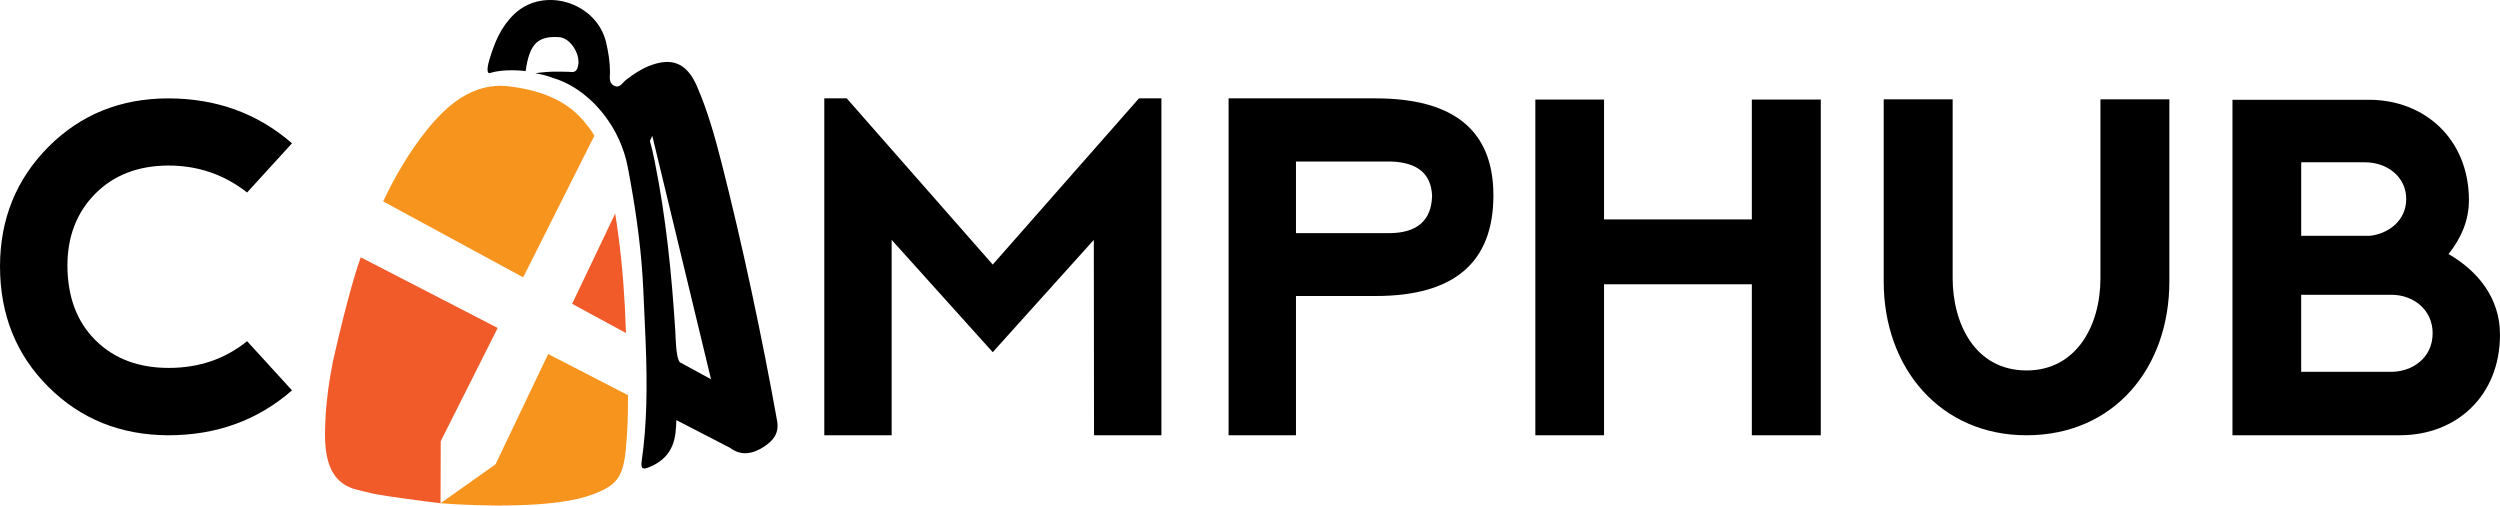
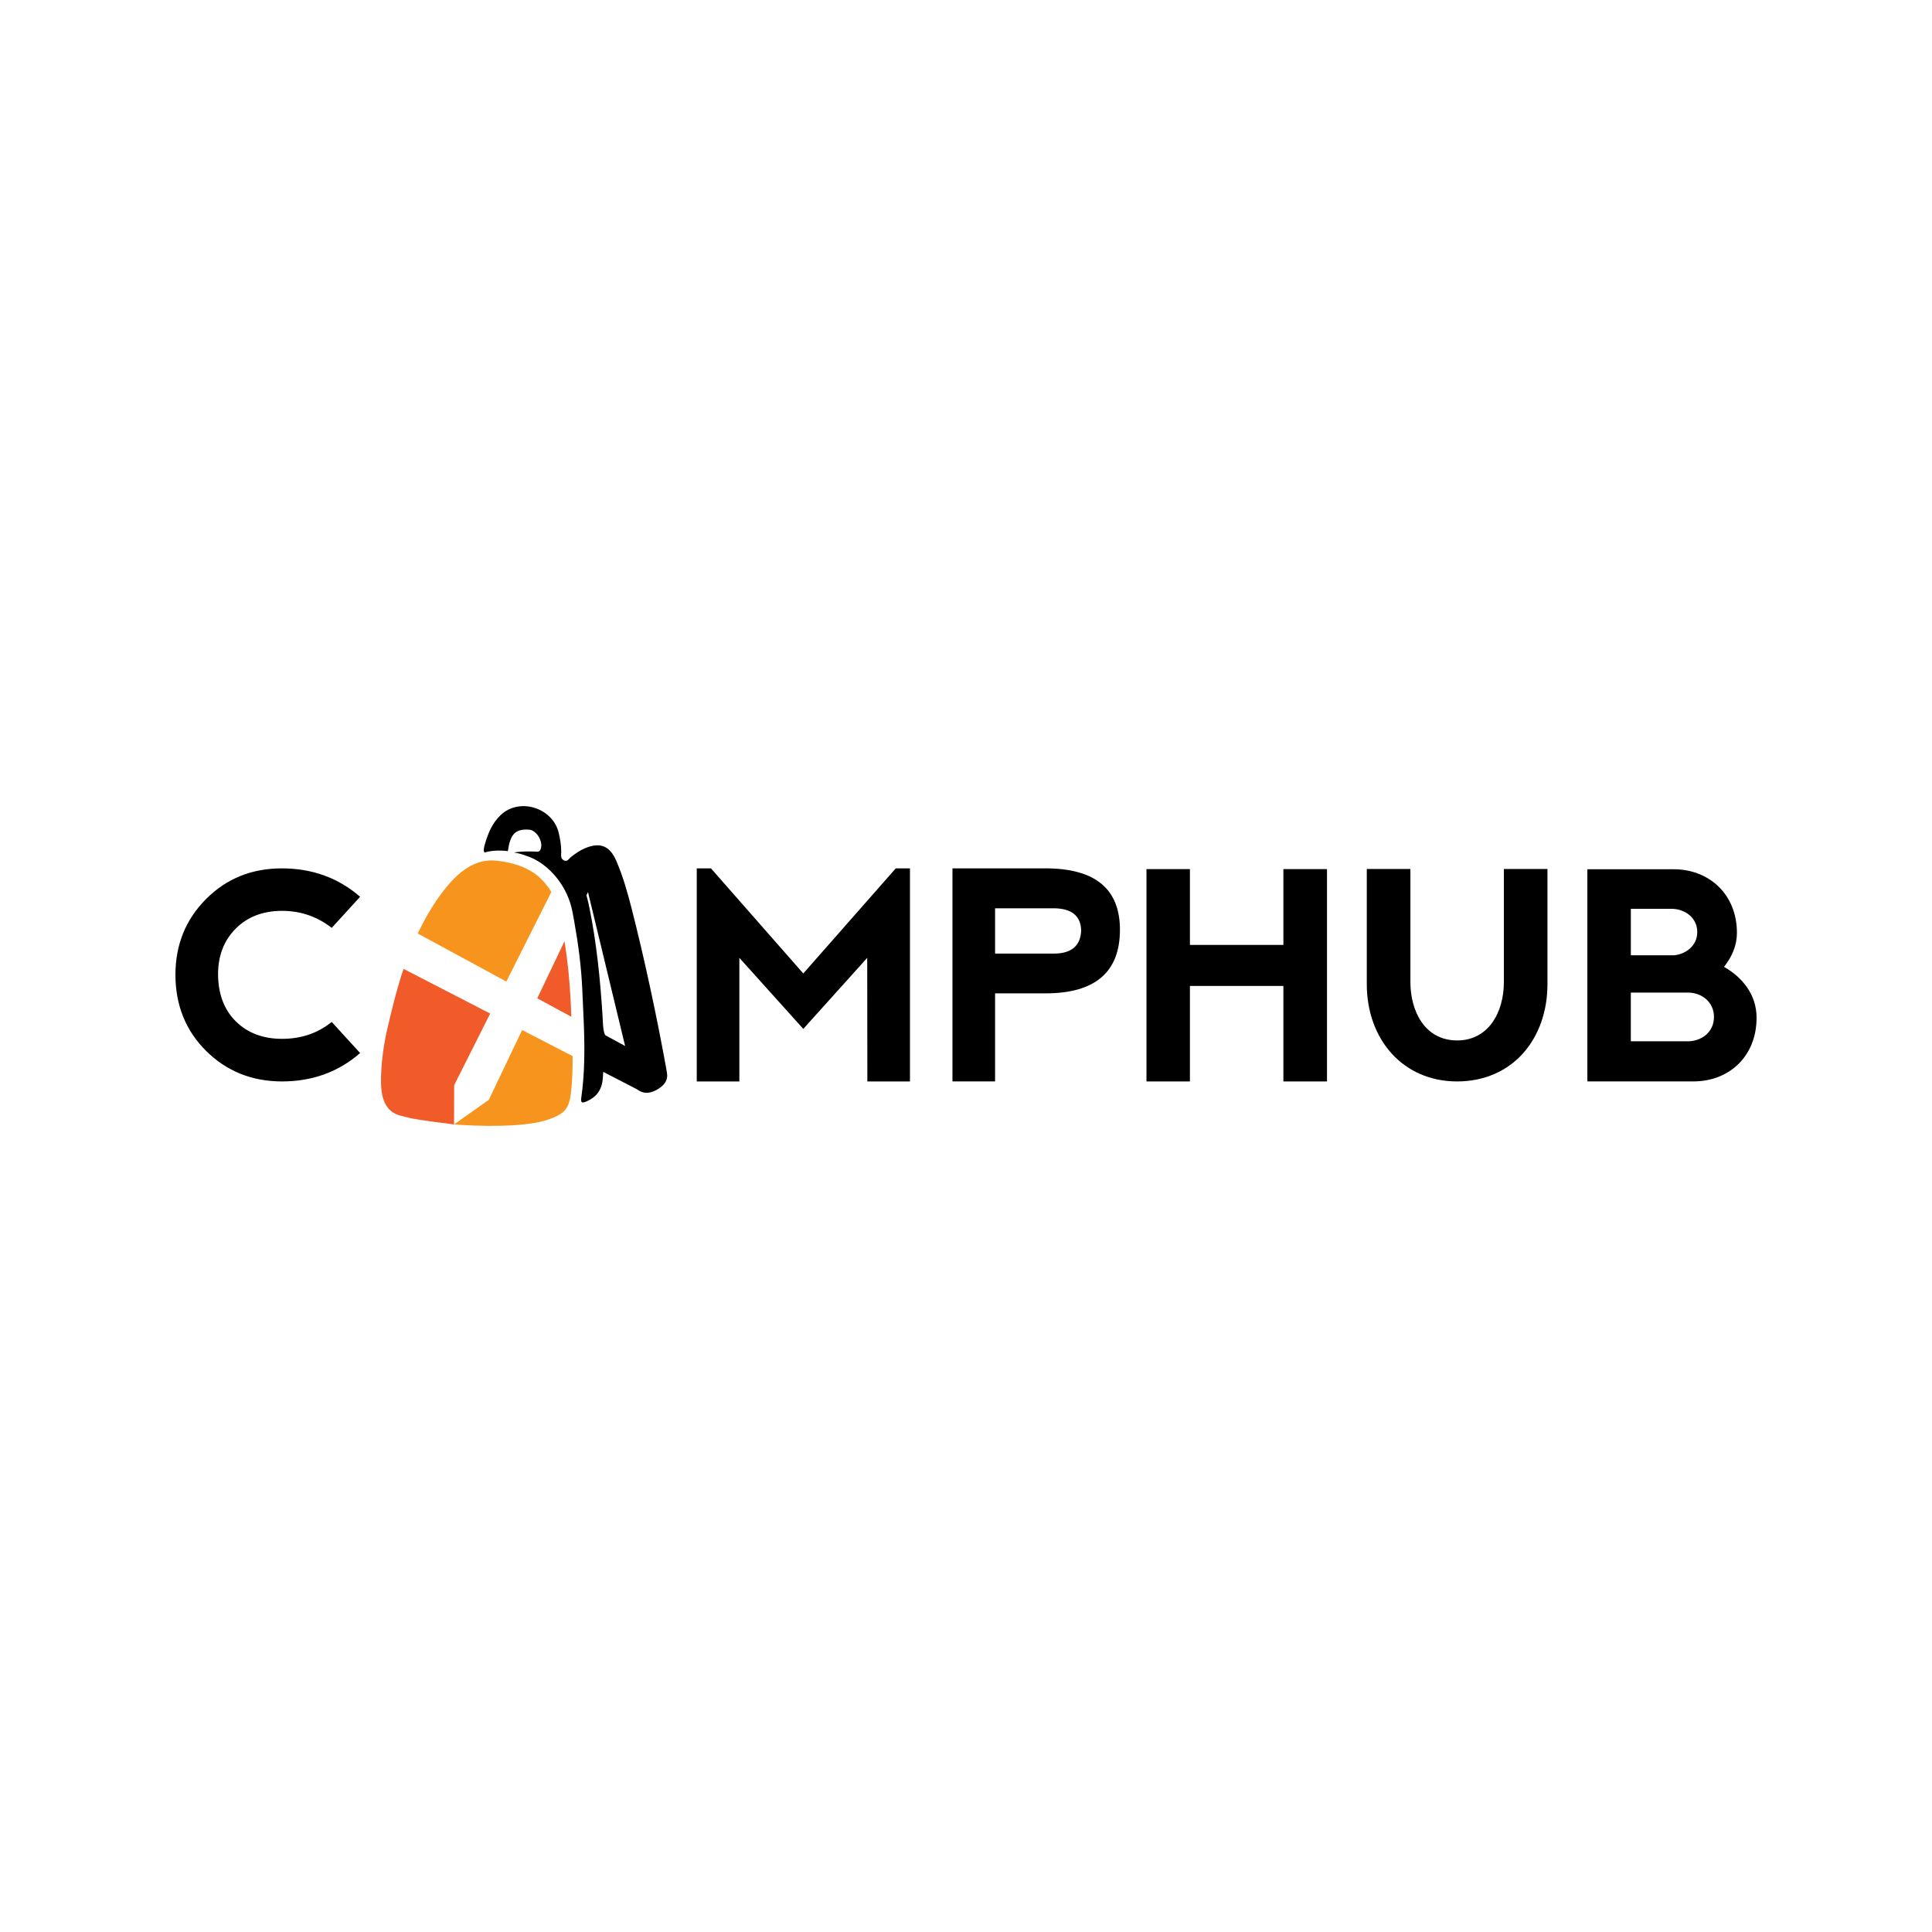
- <svg xmlns="http://www.w3.org/2000/svg" version="1.1" id="Layer_1" x="0px" y="0px" style="enable-background:new 0 0 1000 1000;" xml:space="preserve" viewBox="90.8 417.26 818.4 165.49">
+ <svg xmlns="http://www.w3.org/2000/svg" version="1.1" id="Layer_1" x="0px" y="0px" viewBox="0 0 1000 1000" style="enable-background:new 0 0 1000 1000;" xml:space="preserve">
  <style type="text/css">
	.st0{fill:#F15A29;}
	.st1{fill:#F7941E;}
</style>
  <g>
    <g>
      <g>
        <path d="M106.64,543.91c-10.56-10.52-15.84-23.69-15.84-39.52c0.05-15.49,5.34-28.51,15.88-39.08     c10.54-10.56,23.6-15.84,39.19-15.84c15.74,0,29.24,4.9,40.52,14.7l-14.7,16.1c-7.5-5.88-16.1-8.82-25.81-8.82     c-9.9,0.05-17.88,3.14-23.93,9.26c-6.05,6.13-9.08,13.97-9.08,23.53c0.05,10.25,3.11,18.38,9.19,24.41     c6.08,6.03,14.07,9.05,23.97,9.05c9.9,0,18.46-2.92,25.66-8.75l14.7,16.1c-11.23,9.8-24.73,14.7-40.52,14.7     C130.28,559.7,117.21,554.42,106.64,543.91z" />
        <path d="M360.64,559.75V449.46h7.35l47.79,54.41l47.87-54.41h7.35v110.29h-22.06l-0.07-63.97l-33.09,36.77l-33.09-36.77v63.97     H360.64z" />
        <path d="M492.99,559.75V449.46h48.09c25.73,0,38.6,10.59,38.6,31.76c0,21.96-12.84,32.94-38.53,32.94h-26.1v45.58H492.99z      M515.05,493.58h30.88c8.87-0.15,13.43-4.19,13.68-12.13c-0.25-7.26-4.73-11.03-13.46-11.32h-31.1V493.58z" />
      </g>
      <g>
        <path class="st0" d="M208.9,501.5c-0.23,0.69-0.48,1.37-0.71,2.06c0,0-3.4,9.67-8.38,31.95c-1.21,6.08-2.13,12.23-2.44,18.42     c-0.44,8.65-0.84,20.49,9.62,23.47c0.88,0.25,1.78,0.46,2.67,0.68l3.42,0.8c4.08,0.86,17.77,2.64,21.93,3.12l0.07-20.32     l18.64-37.06L208.9,501.5z" />
        <path class="st1" d="M285.37,461.7c-0.64-1.15-1.44-2.37-2.41-3.47c-5.42-7.26-13.66-11.28-25.62-12.71     c-11.7-1.41-20.44,6.26-27.14,14.72c-5.57,7.04-10.12,14.8-13.97,22.95l45.83,24.86L285.37,461.7z" />
        <path class="st0" d="M292.19,487.17l-14.1,29.55l17.63,9.56l-0.37-8.72C294.81,507.37,293.81,497.23,292.19,487.17z" />
        <path class="st1" d="M235.01,582c12.58,1.01,36.94,1.67,48.98-2.6c8.36-2.97,10.69-5.43,11.65-14.72     c0.62-6.02,0.79-12.04,0.74-18.05l-26.13-13.48l-17.23,36.11L235.01,582z" />
        <path d="M345.19,555.02c-4.83-27-11.42-58.01-18.21-84.57c-2.16-8.47-4.53-16.89-8-24.9c-3.34-7.73-8.31-9.74-15.97-6.59     c-2.67,1.1-5.05,2.74-7.35,4.52c-1.16,0.9-2.03,2.87-3.95,1.77c-1.73-0.99-1.22-2.88-1.22-4.43c-0.01-3.3-0.53-6.52-1.28-9.69     c-3.1-13.11-20.39-18.47-30.04-9.27c-4.43,4.22-6.5,9.32-8.24,15.21c-0.32,1.07-1.17,4.55,0.34,4.08     c4.93-1.54,11.6-0.61,11.6-0.61c1.24-8.8,3.82-11.57,10.94-11.12c4.03,0.25,7.6,6.47,5.96,10.28c-0.65,1.51-1.82,1.08-2.92,1.07     c-2.48-0.01-5.41-0.3-10.8,0.45c4.3,0.82,4.54,1.19,6.15,1.68c5.76,1.73,11.83,6.03,16.52,12.17c3.58,4.68,6.36,10.44,7.6,16.96     c0.3,1.57,0.59,3.13,0.87,4.7c2.1,11.72,3.68,23.5,4.2,35.42c0.26,5.88,0.56,11.77,0.79,17.65c0.25,6.65,0.38,13.29,0.19,19.92     c-0.17,6.14-0.61,12.29-1.5,18.41c-0.38,2.63,0.32,2.92,2.38,2.09c4.93-1.99,7.98-5.46,8.66-11.11c0.17-1.42,0.25-2.86,0.3-4.32     l17.56,9.06c3.68,2.81,7.54,2,11.22-0.41C343.89,561.5,345.92,559.15,345.19,555.02z M311.87,525.72     c-1.19-18.78-3.06-37.47-6.8-55.92c-0.44-2.16-0.93-4.31-1.52-6.42l0.79-1.65l19.22,79.67c0,0-0.02-0.01-0.02-0.01l-10.11-5.49     C312.02,534.7,311.98,527.36,311.87,525.72z" />
      </g>
    </g>
    <g>
      <path d="M686.85,449.85v109.9h-22.57v-49.43h-48.38v49.43h-22.49v-109.9h22.49v39.24h48.38v-39.24H686.85z" />
      <path d="M800.96,449.78v59.62c0,28.28-18.06,50.35-46.79,50.35c-27.91,0-46.72-21.69-46.72-50.35v-59.62h22.57v58.55    c0,14.71,7.22,30.2,24.23,30.2c16.02,0,24.15-14.33,24.15-30.2v-58.55H800.96z" />
      <path d="M892.35,500.43c9.48,5.44,16.85,14.33,16.85,26.36c0,19.93-14.14,32.95-32.73,32.95h-54.85V449.93h44.76    c18.13,0,32.65,12.87,32.65,32.88C899.04,489.25,896.56,495.15,892.35,500.43z M844.12,470.39v24.06h22.49    c5.87-0.61,11.89-4.83,11.89-12.03c0-7.43-6.4-12.03-13.47-12.03H844.12z M873.61,538.98c6.55,0,13.54-4.29,13.54-12.65    c0-7.74-6.39-12.57-13.47-12.57h-29.57v25.21H873.61z" />
    </g>
  </g>
</svg>
